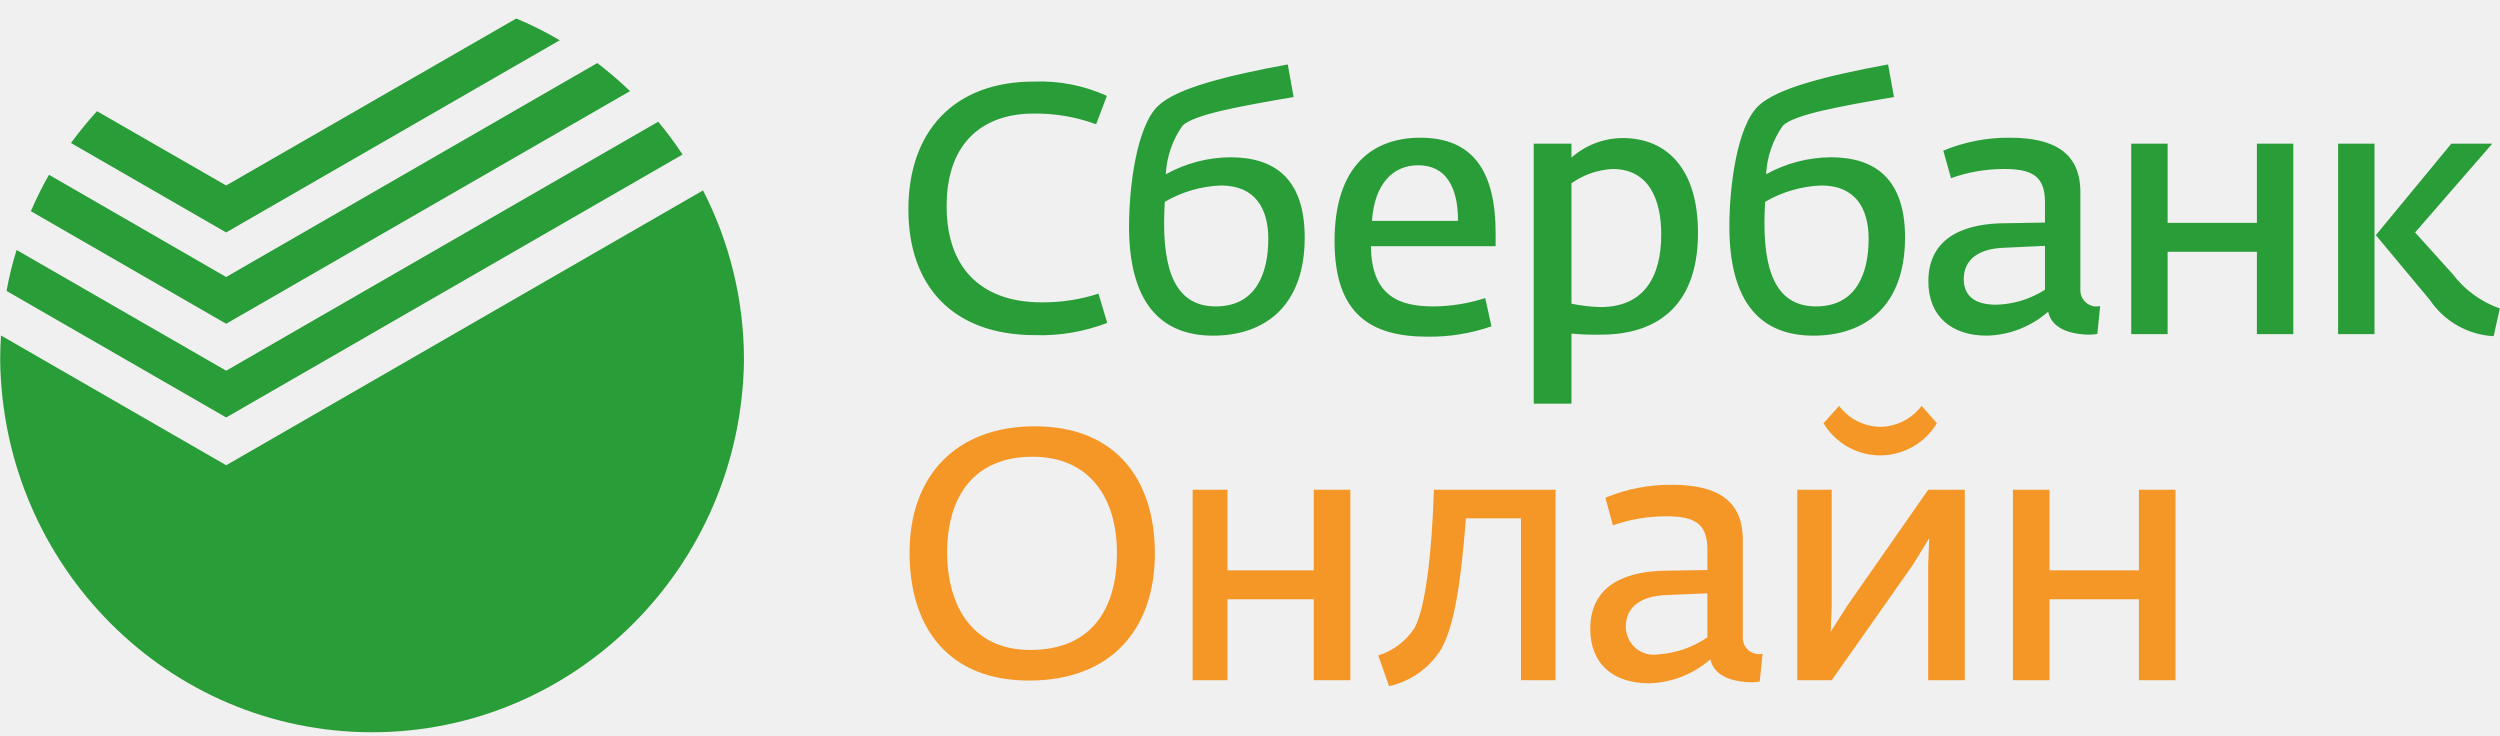
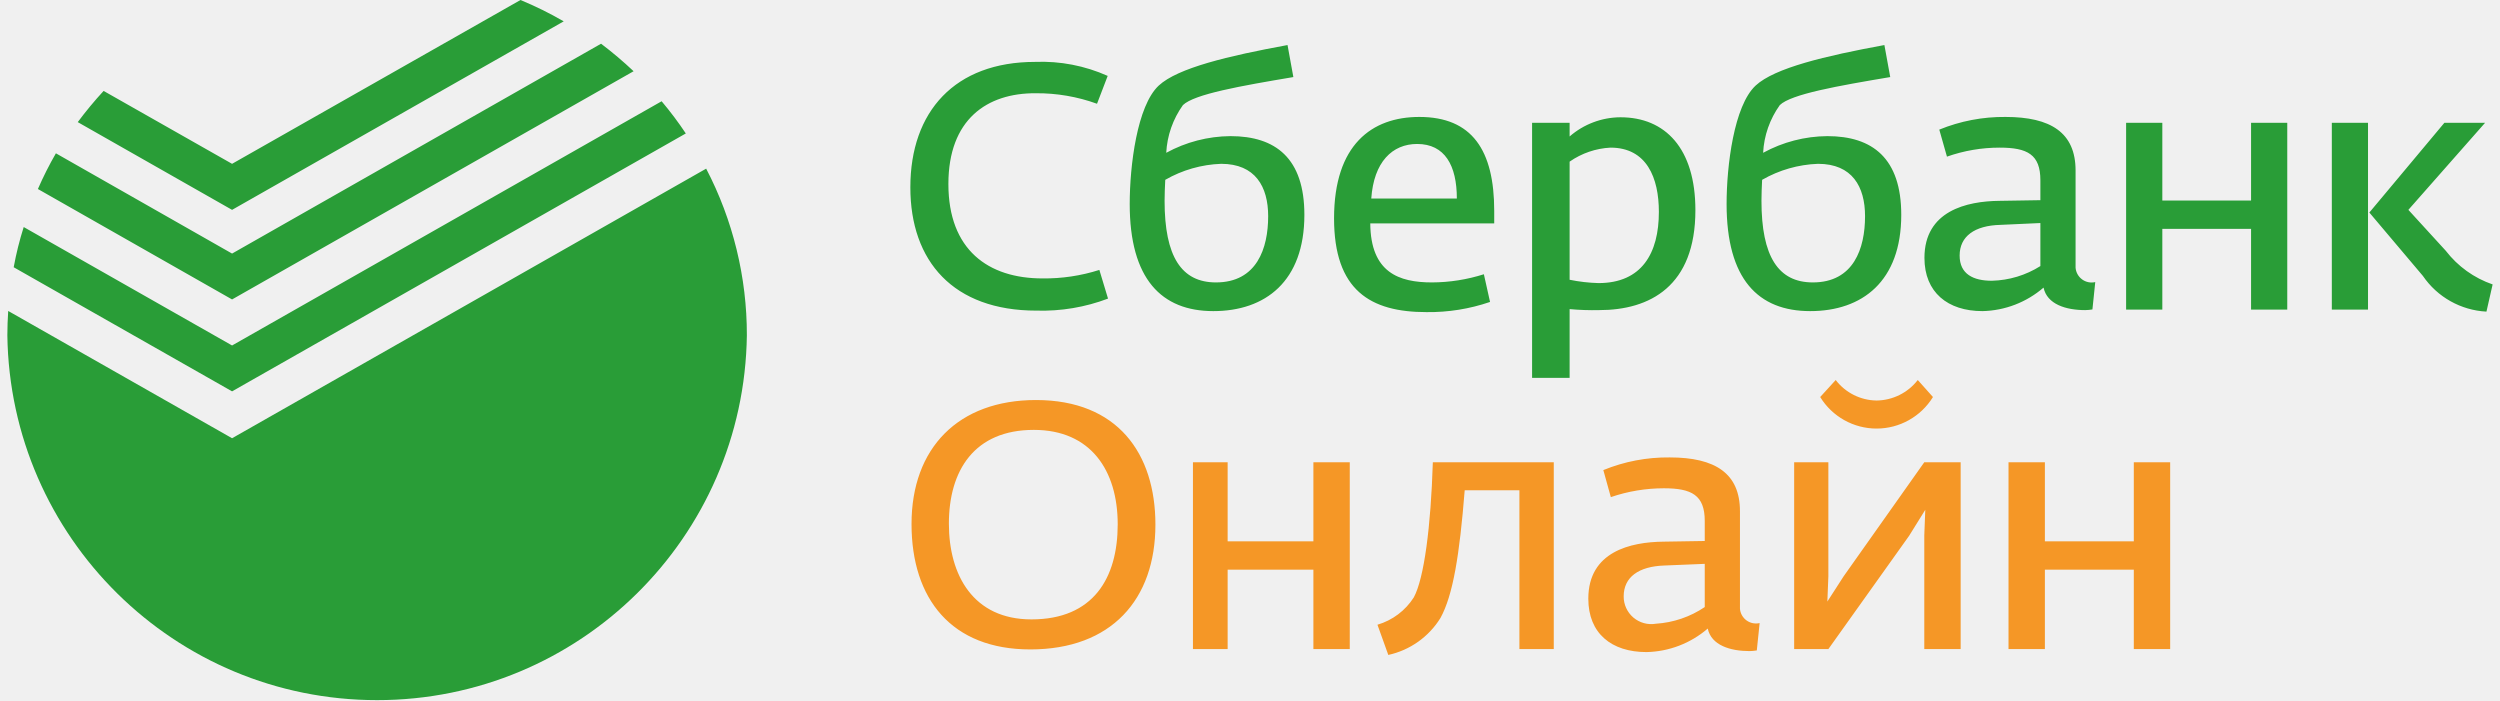
- <svg xmlns="http://www.w3.org/2000/svg" width="119" height="35" viewBox="0 0 119 35" fill="none">
-   <g clip-path="url(#clip0_1_5781)">
-     <path fill-rule="evenodd" clip-rule="evenodd" d="M43.239 9.971C43.239 6.279 45.38 3.883 49.214 3.883C50.408 3.836 51.597 4.068 52.688 4.563L52.176 5.915C51.237 5.57 50.245 5.397 49.245 5.405C46.905 5.389 45.06 6.676 45.06 9.809C45.06 13.007 46.969 14.391 49.565 14.391C50.489 14.402 51.408 14.263 52.288 13.978L52.704 15.37C51.61 15.79 50.446 15.989 49.277 15.953C45.3 15.953 43.239 13.565 43.239 9.971ZM53.742 10.78C53.742 8.927 54.093 6.012 55.132 5.033C56.042 4.175 58.47 3.592 61.297 3.066L61.577 4.62C59.061 5.049 56.833 5.446 56.29 5.98C55.81 6.658 55.533 7.462 55.491 8.295C56.434 7.772 57.491 7.494 58.566 7.486C60.73 7.486 62.104 8.562 62.104 11.307C62.104 14.537 60.235 15.977 57.743 15.977C55.267 15.977 53.742 14.423 53.742 10.78ZM60.371 11.371C60.371 9.938 59.756 8.829 58.118 8.829C57.178 8.864 56.259 9.13 55.443 9.607C55.427 9.898 55.411 10.335 55.411 10.627C55.411 13.33 56.218 14.585 57.871 14.585C59.828 14.585 60.371 12.934 60.371 11.371ZM63.525 11.477C63.525 7.898 65.338 6.555 67.607 6.555C70.13 6.555 71.192 8.166 71.192 11.112V11.719H65.258C65.275 14.107 66.632 14.585 68.213 14.585C69.057 14.582 69.894 14.448 70.697 14.188L70.993 15.532C70.014 15.873 68.985 16.04 67.95 16.026C65.258 16.026 63.525 14.966 63.525 11.477ZM69.403 10.513C69.403 8.91 68.829 7.866 67.503 7.866C66.313 7.866 65.426 8.74 65.306 10.513H69.403ZM73.005 6.838H74.802V7.502C75.478 6.905 76.343 6.575 77.238 6.571C79.371 6.571 80.824 8.068 80.824 11.08C80.824 14.771 78.644 15.929 76.216 15.929C75.744 15.94 75.272 15.924 74.802 15.88V19.216H73.005V6.838ZM79.075 11.161C79.075 9.518 78.5 8.044 76.759 8.044C76.057 8.08 75.379 8.315 74.802 8.724V14.456C75.257 14.55 75.72 14.604 76.184 14.617C78.253 14.617 79.075 13.177 79.075 11.161ZM82.318 10.78C82.318 8.927 82.669 6.012 83.707 5.033C84.618 4.175 87.046 3.592 89.873 3.066L90.153 4.62C87.637 5.049 85.409 5.446 84.866 5.98C84.386 6.658 84.109 7.462 84.067 8.295C85.01 7.772 86.067 7.494 87.142 7.486C89.306 7.486 90.68 8.562 90.68 11.307C90.68 14.537 88.811 15.977 86.319 15.977C83.827 15.977 82.318 14.423 82.318 10.78ZM88.947 11.371C88.947 9.938 88.332 8.829 86.695 8.829C85.754 8.864 84.835 9.13 84.019 9.607C84.003 9.898 83.987 10.335 83.987 10.627C83.987 13.33 84.794 14.585 86.447 14.585C88.404 14.585 88.947 12.934 88.947 11.371ZM91.79 13.395C91.79 11.112 93.811 10.643 95.376 10.627L97.341 10.594V9.623C97.341 8.376 96.718 8.044 95.392 8.044C94.532 8.043 93.679 8.191 92.868 8.481L92.501 7.17C93.507 6.753 94.585 6.544 95.671 6.555C97.836 6.555 99.026 7.316 99.026 9.153V13.873C99.044 14.099 99.159 14.306 99.34 14.44C99.521 14.573 99.75 14.621 99.968 14.569L99.832 15.896C99.719 15.916 99.604 15.927 99.489 15.929C98.562 15.929 97.66 15.646 97.492 14.836C96.679 15.55 95.645 15.953 94.569 15.977C92.9 15.977 91.79 15.063 91.79 13.395ZM97.341 13.792V11.703L95.424 11.792C94.186 11.825 93.475 12.351 93.475 13.282C93.475 14.188 94.138 14.504 95.016 14.504C95.84 14.484 96.644 14.238 97.341 13.792ZM101.446 6.838H103.179V10.61H107.428V6.838H109.161V15.905H107.428V11.986H103.179V15.905H101.446V6.838ZM111.293 6.838H113.026V15.905H111.293V6.838ZM115.654 14.269L113.09 11.193L116.684 6.838H118.633L114.959 11.064L116.748 13.047C117.322 13.803 118.102 14.372 118.992 14.682L118.697 16.002C117.471 15.937 116.346 15.297 115.654 14.269ZM35.413 17.151C35.283 26.967 27.395 34.855 17.71 34.855C8.026 34.855 0.138 26.967 0.008 17.151C0.008 16.755 0.024 16.358 0.048 15.969L10.766 22.146L33.464 9.064C34.748 11.561 35.417 14.336 35.413 17.151ZM10.766 17.645L0.791 11.898C0.59 12.537 0.43 13.188 0.312 13.848L10.766 19.871L32.49 7.356C32.133 6.813 31.747 6.292 31.331 5.794L10.766 17.645ZM29.99 4.337C29.495 3.863 28.975 3.417 28.432 3.001L10.766 13.185L2.332 8.319C2.013 8.88 1.725 9.458 1.47 10.052L10.766 15.411L29.99 4.337ZM10.766 11.064L26.643 1.916C25.978 1.524 25.287 1.178 24.575 0.88L10.766 8.829L4.616 5.292C4.178 5.774 3.765 6.28 3.379 6.806L10.766 11.064Z" fill="#299D37" />
-     <path fill-rule="evenodd" clip-rule="evenodd" d="M43.295 26.307C43.295 22.616 45.539 20.292 49.253 20.292C53.159 20.292 54.972 22.883 54.972 26.339C54.972 29.974 52.863 32.395 48.982 32.395C45.204 32.395 43.295 29.942 43.295 26.307ZM53.167 26.323C53.167 23.716 51.881 21.741 49.15 21.741C46.298 21.741 45.084 23.716 45.084 26.291C45.084 28.792 46.25 30.938 49.038 30.938C52.001 30.938 53.167 28.93 53.167 26.323ZM56.769 23.312H58.43V27.149H62.535V23.312H64.276V32.378H62.535V28.525H58.43V32.378H56.769V23.312ZM65.602 31.197C66.321 30.982 66.94 30.51 67.343 29.869C67.838 28.938 68.157 26.436 68.253 23.312H74.044V32.378H72.398V24.672H69.779C69.531 27.829 69.22 29.756 68.621 30.865C68.063 31.783 67.16 32.432 66.121 32.662L65.602 31.197ZM75.697 29.934C75.697 27.643 77.725 27.181 79.299 27.165L81.272 27.133V26.153C81.272 24.907 80.641 24.575 79.315 24.575C78.451 24.575 77.593 24.72 76.775 25.004L76.416 23.692C77.424 23.274 78.505 23.064 79.594 23.077C81.767 23.077 82.957 23.846 82.957 25.684V30.419C82.975 30.646 83.09 30.853 83.27 30.986C83.451 31.12 83.681 31.167 83.899 31.116L83.763 32.443C83.65 32.462 83.535 32.473 83.42 32.476C82.493 32.476 81.583 32.192 81.415 31.383C80.598 32.096 79.562 32.5 78.484 32.524C76.807 32.524 75.697 31.617 75.697 29.934ZM81.272 30.338V28.242L79.347 28.323C78.101 28.363 77.39 28.889 77.39 29.82C77.388 30.216 77.558 30.592 77.855 30.848C78.153 31.105 78.547 31.214 78.931 31.148C79.769 31.094 80.576 30.814 81.272 30.338ZM85.552 23.312H87.189V28.857L87.142 30.071L87.924 28.841L91.782 23.312H93.523V32.378H91.782V26.866L91.83 25.619L91.055 26.882L87.189 32.378H85.552V23.312ZM86.798 20.146L87.541 19.321C88.008 19.939 88.729 20.306 89.498 20.317C90.271 20.307 90.997 19.94 91.47 19.321L92.197 20.146C91.621 21.097 90.599 21.677 89.498 21.677C88.397 21.677 87.374 21.097 86.798 20.146ZM95.815 23.312H97.556V27.149H101.813V23.312H103.554V32.378H101.813V28.525H97.556V32.378H95.815V23.312Z" fill="#F59726" />
-   </g>
-   <defs>
-     <clipPath id="clip0_1_5781">
-       <rect width="119" height="34" fill="white" transform="translate(0 0.879883)" />
-     </clipPath>
-   </defs>
+ <svg xmlns="http://www.w3.org/2000/svg" width="157" height="44" viewBox="0 0 157 44" fill="none">
+   <path fill-rule="evenodd" clip-rule="evenodd" d="M57.17 11.765C57.17 6.988 59.978 3.887 65.006 3.887C66.573 3.825 68.132 4.126 69.563 4.767L68.893 6.516C67.661 6.069 66.359 5.846 65.048 5.856C61.979 5.835 59.559 7.501 59.559 11.555C59.559 15.693 62.062 17.485 65.467 17.485C66.679 17.499 67.885 17.319 69.04 16.951L69.584 18.752C68.15 19.296 66.623 19.552 65.09 19.507C59.873 19.507 57.17 16.416 57.17 11.765ZM70.946 12.812C70.946 10.413 71.407 6.642 72.769 5.374C73.963 4.264 77.148 3.51 80.857 2.829L81.223 4.84C77.923 5.395 75.001 5.909 74.288 6.6C73.659 7.478 73.295 8.518 73.24 9.596C74.478 8.919 75.864 8.559 77.274 8.549C80.113 8.549 81.915 9.942 81.915 13.493C81.915 17.673 79.463 19.538 76.195 19.538C72.947 19.538 70.946 17.527 70.946 12.812ZM79.641 13.577C79.641 11.723 78.835 10.288 76.687 10.288C75.453 10.332 74.248 10.677 73.178 11.293C73.157 11.671 73.136 12.236 73.136 12.613C73.136 16.112 74.194 17.736 76.362 17.736C78.929 17.736 79.641 15.599 79.641 13.577ZM83.779 13.713C83.779 9.083 86.158 7.344 89.133 7.344C92.443 7.344 93.837 9.429 93.837 13.242V14.028H86.053C86.074 17.118 87.855 17.736 89.929 17.736C91.035 17.732 92.133 17.558 93.187 17.223L93.575 18.962C92.291 19.402 90.941 19.618 89.583 19.601C86.053 19.601 83.779 18.229 83.779 13.713ZM91.49 12.467C91.49 10.392 90.736 9.041 88.997 9.041C87.436 9.041 86.273 10.172 86.116 12.467H91.49ZM96.215 7.71H98.572V8.57C99.458 7.798 100.592 7.37 101.767 7.365C104.564 7.365 106.471 9.303 106.471 13.2C106.471 17.977 103.611 19.475 100.426 19.475C99.807 19.489 99.188 19.468 98.572 19.412V23.729H96.215V7.71ZM104.177 13.305C104.177 11.178 103.422 9.271 101.139 9.271C100.217 9.318 99.328 9.623 98.572 10.151V17.569C99.169 17.691 99.775 17.761 100.384 17.778C103.098 17.778 104.177 15.913 104.177 13.305ZM108.43 12.812C108.43 10.413 108.891 6.642 110.253 5.374C111.447 4.264 114.632 3.51 118.34 2.829L118.707 4.84C115.407 5.395 112.484 5.909 111.772 6.6C111.143 7.478 110.779 8.518 110.724 9.596C111.962 8.919 113.347 8.559 114.758 8.549C117.597 8.549 119.399 9.942 119.399 13.493C119.399 17.673 116.947 19.538 113.679 19.538C110.41 19.538 108.43 17.527 108.43 12.812ZM117.125 13.577C117.125 11.723 116.319 10.288 114.171 10.288C112.937 10.332 111.732 10.677 110.661 11.293C110.64 11.671 110.62 12.236 110.62 12.613C110.62 16.112 111.678 17.736 113.846 17.736C116.413 17.736 117.125 15.599 117.125 13.577ZM120.855 16.196C120.855 13.242 123.505 12.634 125.559 12.613L128.136 12.571V11.314C128.136 9.701 127.319 9.271 125.58 9.271C124.452 9.27 123.332 9.462 122.269 9.837L121.787 8.14C123.107 7.601 124.521 7.33 125.946 7.344C128.785 7.344 130.346 8.329 130.346 10.707V16.814C130.37 17.107 130.52 17.375 130.758 17.548C130.995 17.721 131.296 17.782 131.582 17.715L131.404 19.433C131.255 19.458 131.105 19.472 130.954 19.475C129.739 19.475 128.555 19.109 128.335 18.061C127.267 18.984 125.911 19.507 124.5 19.538C122.311 19.538 120.855 18.354 120.855 16.196ZM128.136 16.709V14.007L125.621 14.122C123.998 14.164 123.065 14.845 123.065 16.049C123.065 17.223 123.935 17.631 125.087 17.631C126.168 17.605 127.221 17.287 128.136 16.709ZM133.52 7.71H135.794V12.592H141.367V7.71H143.64V19.444H141.367V14.373H135.794V19.444H133.52V7.71ZM146.438 7.71H148.711V19.444H146.438V7.71ZM152.158 17.328L148.795 13.347L153.509 7.71H156.065L151.246 13.179L153.593 15.746C154.346 16.724 155.369 17.46 156.537 17.862L156.149 19.57C154.542 19.486 153.065 18.657 152.158 17.328ZM46.903 21.057C46.733 33.76 36.387 43.968 23.683 43.968C10.979 43.968 0.633 33.76 0.462 21.057C0.462 20.544 0.483 20.03 0.515 19.528L14.574 27.521L44.347 10.591C46.032 13.822 46.909 17.413 46.903 21.057ZM14.574 21.696L1.489 14.258C1.226 15.085 1.016 15.929 0.86 16.783L14.574 24.577L43.069 8.381C42.602 7.679 42.094 7.004 41.55 6.359L14.574 21.696ZM39.79 4.473C39.141 3.861 38.459 3.284 37.747 2.745L14.574 15.924L3.511 9.628C3.092 10.353 2.715 11.102 2.38 11.87L14.574 18.805L39.79 4.473ZM14.574 13.179L35.401 1.341C34.527 0.834 33.621 0.386 32.687 0L14.574 10.288L6.507 5.71C5.932 6.334 5.39 6.988 4.883 7.669L14.574 13.179Z" fill="#299D37" />
+   <path fill-rule="evenodd" clip-rule="evenodd" d="M57.244 32.906C57.244 28.129 60.188 25.122 65.059 25.122C70.182 25.122 72.56 28.474 72.56 32.948C72.56 37.651 69.794 40.784 64.703 40.784C59.748 40.784 57.244 37.609 57.244 32.906ZM70.192 32.927C70.192 29.553 68.506 26.997 64.923 26.997C61.183 26.997 59.59 29.553 59.59 32.885C59.59 36.122 61.12 38.898 64.776 38.898C68.663 38.898 70.192 36.3 70.192 32.927ZM74.917 29.029H77.096V33.995H82.481V29.029H84.765V40.763H82.481V35.776H77.096V40.763H74.917V29.029ZM86.504 39.233C87.448 38.955 88.259 38.345 88.788 37.515C89.437 36.31 89.856 33.073 89.982 29.029H97.577V40.763H95.419V30.79H91.983C91.658 34.875 91.249 37.369 90.464 38.804C89.732 39.992 88.548 40.832 87.185 41.13L86.504 39.233ZM99.746 37.599C99.746 34.634 102.407 34.037 104.47 34.016L107.058 33.974V32.707C107.058 31.093 106.23 30.664 104.491 30.664C103.358 30.665 102.232 30.852 101.16 31.219L100.689 29.522C102.011 28.98 103.429 28.71 104.858 28.726C107.708 28.726 109.269 29.721 109.269 32.099V38.228C109.293 38.52 109.443 38.788 109.68 38.961C109.918 39.134 110.219 39.195 110.505 39.129L110.327 40.847C110.178 40.871 110.027 40.886 109.876 40.889C108.661 40.889 107.467 40.522 107.247 39.474C106.175 40.398 104.816 40.92 103.402 40.951C101.202 40.951 99.746 39.778 99.746 37.599ZM107.058 38.123V35.41L104.533 35.514C102.899 35.567 101.967 36.248 101.967 37.452C101.963 37.964 102.187 38.451 102.577 38.783C102.967 39.114 103.484 39.256 103.989 39.17C105.087 39.1 106.146 38.739 107.058 38.123ZM112.673 29.029H114.821V36.206L114.758 37.777L115.785 36.185L120.845 29.029H123.129V40.763H120.845V33.629L120.908 32.015L119.891 33.65L114.821 40.763H112.673V29.029ZM114.308 24.933L115.282 23.865C115.895 24.665 116.841 25.14 117.849 25.153C118.862 25.141 119.815 24.666 120.436 23.865L121.39 24.933C120.633 26.164 119.293 26.914 117.849 26.914C116.404 26.914 115.064 26.164 114.308 24.933ZM126.135 29.029H128.419V33.995H134.003V29.029H136.287V40.763H134.003V35.776H128.419V40.763H126.135V29.029Z" fill="#F59726" />
</svg>
